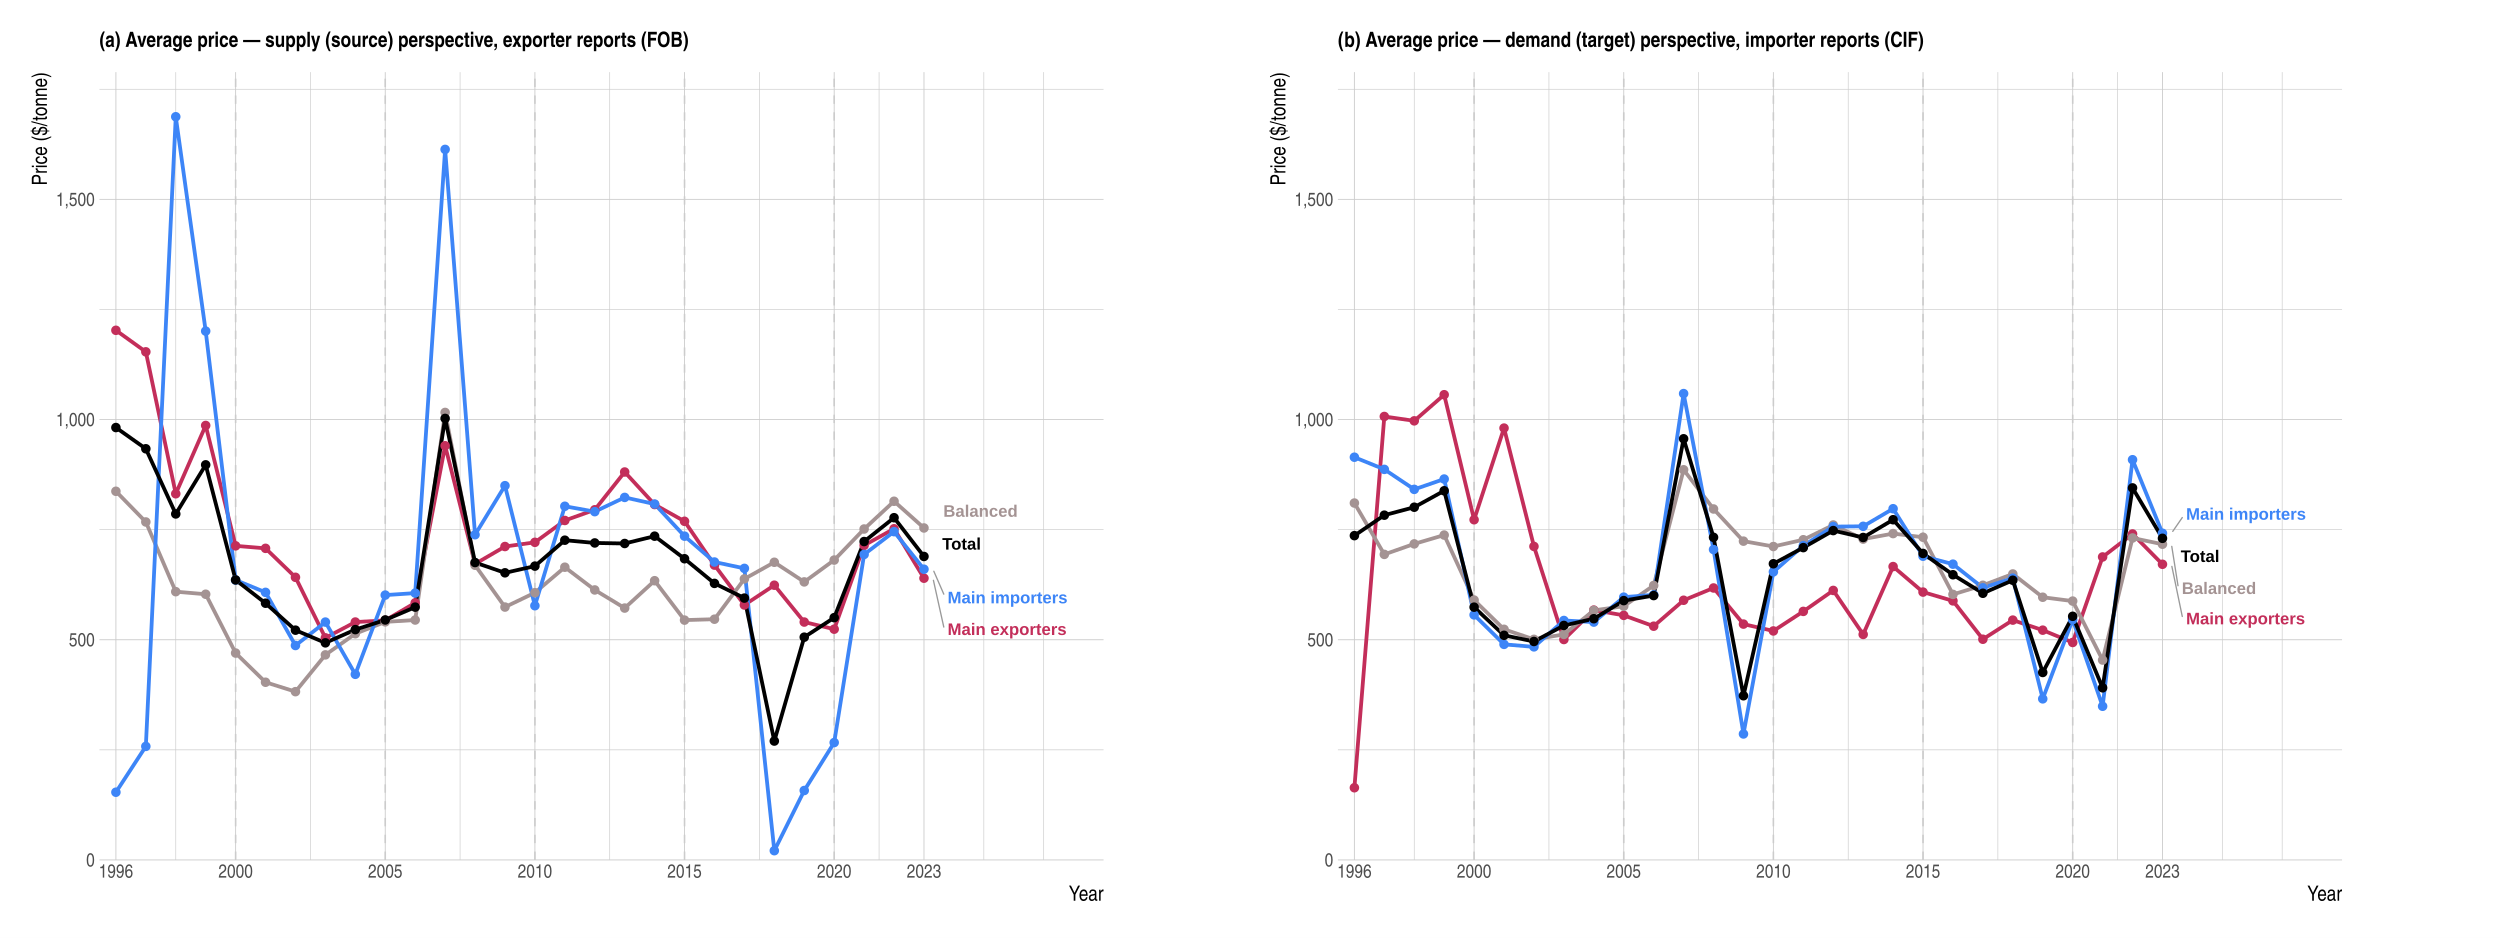
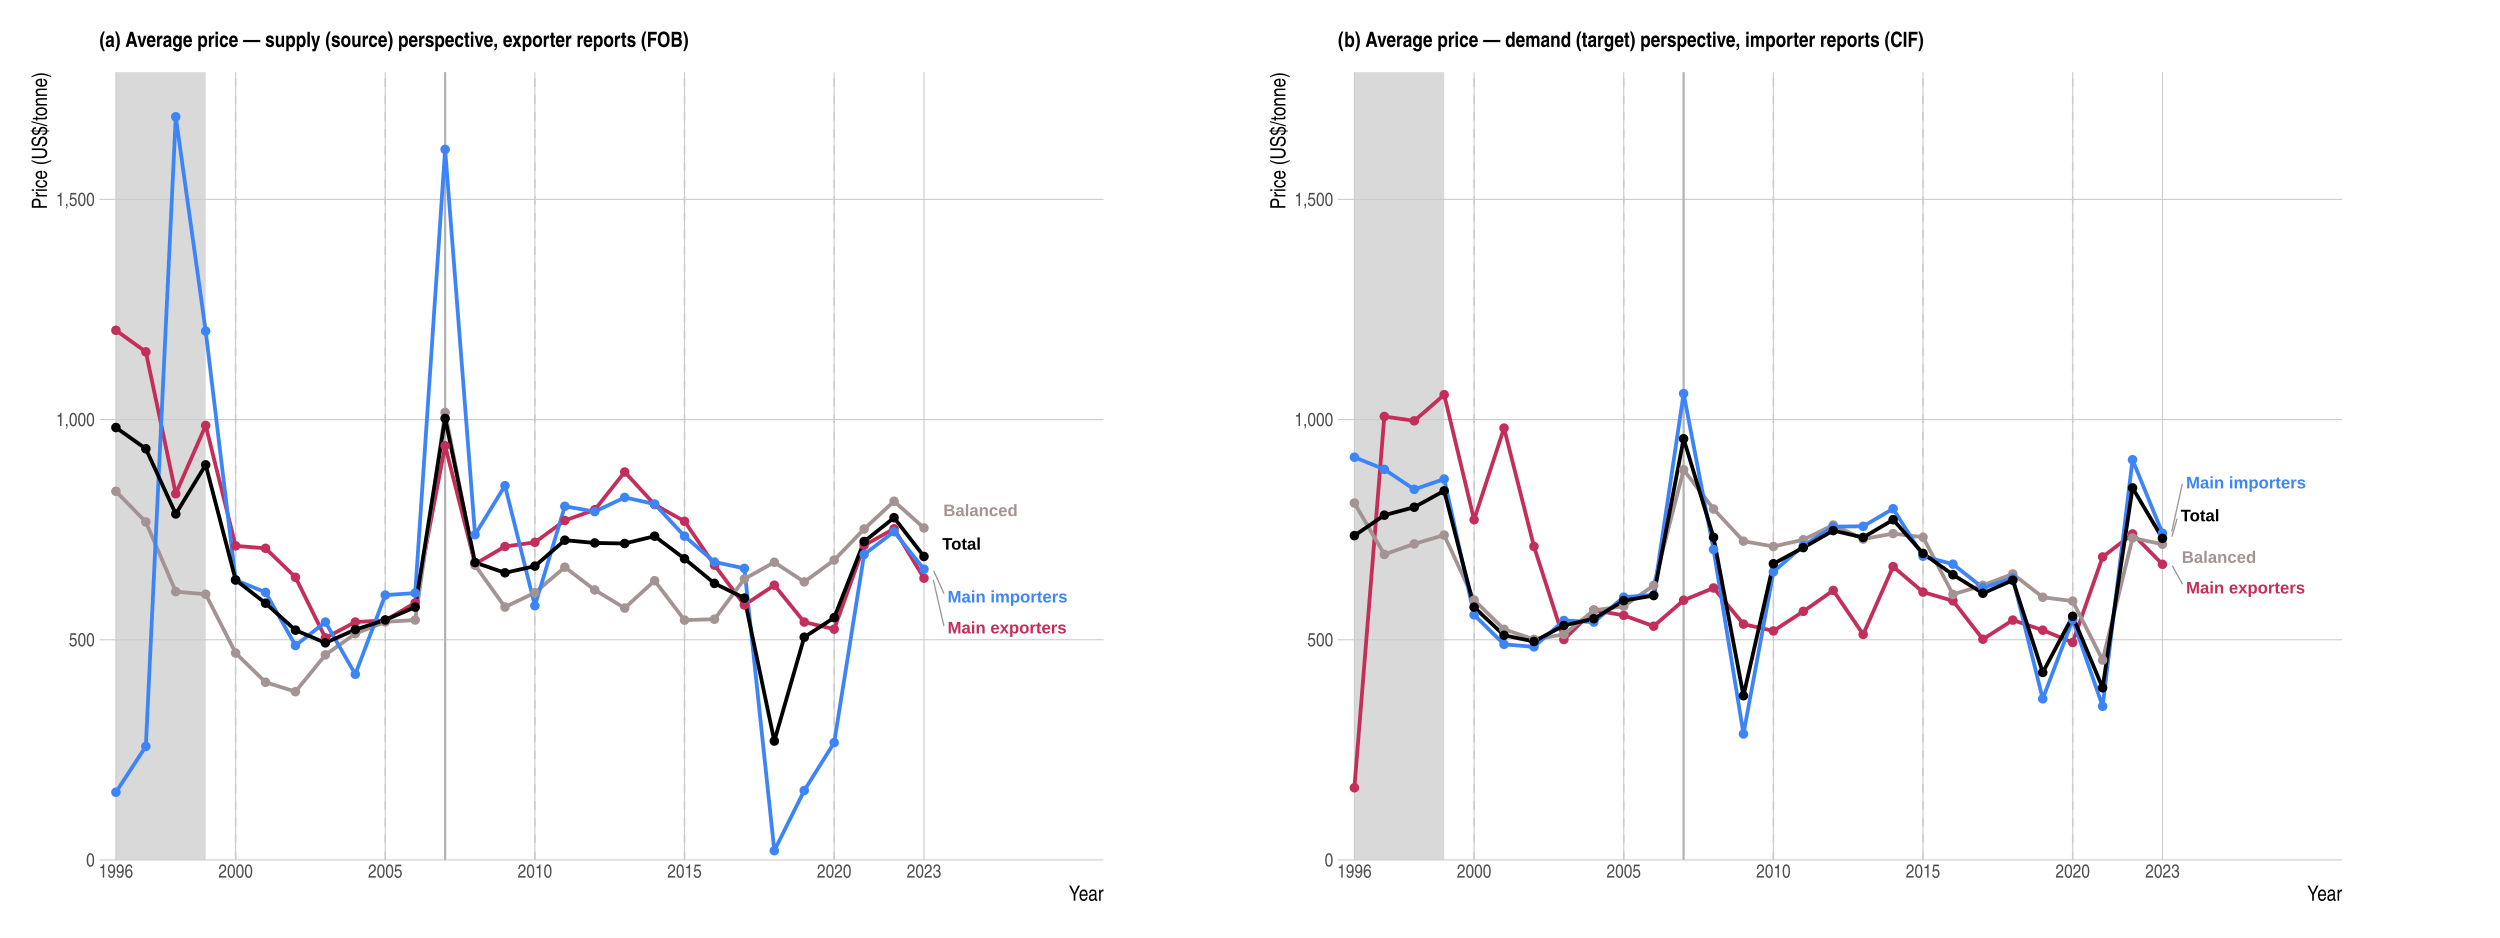
<svg xmlns="http://www.w3.org/2000/svg" class="svglite" width="1190.40pt" height="446.40pt" viewBox="0 0 1190.40 446.40">
  <defs>
    <style type="text/css">
    .svglite line, .svglite polyline, .svglite polygon, .svglite path, .svglite rect, .svglite circle {
      fill: none;
      stroke: #000000;
      stroke-linecap: round;
      stroke-linejoin: round;
      stroke-miterlimit: 10.00;
    }
    .svglite text {
      white-space: pre;
    }
  </style>
  </defs>
  <rect width="100%" height="100%" style="stroke: none; fill: #FFFFFF;" />
  <defs>
    <clipPath id="cpMC4wMHwxMTkwLjQwfDAuMDB8NDQ2LjQw">
      <rect x="0.00" y="0.00" width="1190.40" height="446.40" />
    </clipPath>
  </defs>
  <g clip-path="url(#cpMC4wMHwxMTkwLjQwfDAuMDB8NDQ2LjQw)">
    <rect x="0.00" y="0.00" width="1190.40" height="446.40" style="stroke-width: 1.07; stroke: #FFFFFF; fill: #FFFFFF;" />
  </g>
  <defs>
    <clipPath id="cpNDcuMzV8MTExNS4xOHwzNC4zNnw0MDkuNDY=">
      <rect x="47.35" y="34.36" width="1067.83" height="375.10" />
    </clipPath>
  </defs>
  <g clip-path="url(#cpNDcuMzV8MTExNS4xOHwzNC4zNnw0MDkuNDY=)">
</g>
  <g clip-path="url(#cpMC4wMHwxMTkwLjQwfDAuMDB8NDQ2LjQw)">
</g>
  <defs>
    <clipPath id="cpNS40OHw1OTUuMjB8NS40OHw0NDAuOTI=">
      <rect x="5.48" y="5.48" width="589.72" height="435.44" />
    </clipPath>
  </defs>
  <g clip-path="url(#cpNS40OHw1OTUuMjB8NS40OHw0NDAuOTI=)">
</g>
  <g clip-path="url(#cpMC4wMHwxMTkwLjQwfDAuMDB8NDQ2LjQw)">
</g>
  <defs>
    <clipPath id="cpNTk1LjIwfDExODQuOTJ8NS40OHw0NDAuOTI=">
      <rect x="595.20" y="5.48" width="589.72" height="435.44" />
    </clipPath>
  </defs>
  <g clip-path="url(#cpNTk1LjIwfDExODQuOTJ8NS40OHw0NDAuOTI=)">
</g>
  <g clip-path="url(#cpMC4wMHwxMTkwLjQwfDAuMDB8NDQ2LjQw)">
-     <polyline points="47.35,357.04 525.46,357.04 " style="stroke-width: 0.32; stroke: #CCCCCC; stroke-linecap: butt;" />
-     <polyline points="47.35,252.20 525.46,252.20 " style="stroke-width: 0.32; stroke: #CCCCCC; stroke-linecap: butt;" />
-     <polyline points="47.35,147.35 525.46,147.35 " style="stroke-width: 0.32; stroke: #CCCCCC; stroke-linecap: butt;" />
-     <polyline points="47.35,42.51 525.46,42.51 " style="stroke-width: 0.32; stroke: #CCCCCC; stroke-linecap: butt;" />
-     <polyline points="83.69,409.46 83.69,34.36 " style="stroke-width: 0.32; stroke: #CCCCCC; stroke-linecap: butt;" />
-     <polyline points="147.82,409.46 147.82,34.36 " style="stroke-width: 0.32; stroke: #CCCCCC; stroke-linecap: butt;" />
-     <polyline points="219.07,409.46 219.07,34.36 " style="stroke-width: 0.32; stroke: #CCCCCC; stroke-linecap: butt;" />
-     <polyline points="290.32,409.46 290.32,34.36 " style="stroke-width: 0.32; stroke: #CCCCCC; stroke-linecap: butt;" />
-     <polyline points="361.58,409.46 361.58,34.36 " style="stroke-width: 0.32; stroke: #CCCCCC; stroke-linecap: butt;" />
-     <polyline points="418.58,409.46 418.58,34.36 " style="stroke-width: 0.32; stroke: #CCCCCC; stroke-linecap: butt;" />
-     <polyline points="468.46,409.46 468.46,34.36 " style="stroke-width: 0.32; stroke: #CCCCCC; stroke-linecap: butt;" />
-     <polyline points="496.96,409.46 496.96,34.36 " style="stroke-width: 0.32; stroke: #CCCCCC; stroke-linecap: butt;" />
-     <polyline points="47.35,409.46 525.46,409.46 " style="stroke-width: 0.43; stroke: #CCCCCC; stroke-linecap: butt;" />
-     <polyline points="47.35,304.62 525.46,304.62 " style="stroke-width: 0.43; stroke: #CCCCCC; stroke-linecap: butt;" />
-     <polyline points="47.35,199.78 525.46,199.78 " style="stroke-width: 0.43; stroke: #CCCCCC; stroke-linecap: butt;" />
-     <polyline points="47.35,94.93 525.46,94.93 " style="stroke-width: 0.43; stroke: #CCCCCC; stroke-linecap: butt;" />
-     <polyline points="55.19,409.46 55.19,34.36 " style="stroke-width: 0.43; stroke: #CCCCCC; stroke-linecap: butt;" />
-     <polyline points="112.19,409.46 112.19,34.36 " style="stroke-width: 0.43; stroke: #CCCCCC; stroke-linecap: butt;" />
-     <polyline points="183.44,409.46 183.44,34.36 " style="stroke-width: 0.43; stroke: #CCCCCC; stroke-linecap: butt;" />
-     <polyline points="254.70,409.46 254.70,34.36 " style="stroke-width: 0.43; stroke: #CCCCCC; stroke-linecap: butt;" />
-     <polyline points="325.95,409.46 325.95,34.36 " style="stroke-width: 0.43; stroke: #CCCCCC; stroke-linecap: butt;" />
-     <polyline points="397.21,409.46 397.21,34.36 " style="stroke-width: 0.43; stroke: #CCCCCC; stroke-linecap: butt;" />
-     <polyline points="439.96,409.46 439.96,34.36 " style="stroke-width: 0.43; stroke: #CCCCCC; stroke-linecap: butt;" />
+     <rect x="55.19" y="34.36" width="42.75" height="375.10" style="stroke-width: 1.07; stroke: none; stroke-linecap: butt; stroke-linejoin: miter; fill: #D9D9D9;" />
+     <line x1="47.35" y1="409.46" x2="525.46" y2="409.46" style="stroke-width: 0.53; stroke: #CCCCCC; stroke-linecap: butt;" />
+     <line x1="47.35" y1="304.62" x2="525.46" y2="304.62" style="stroke-width: 0.53; stroke: #CCCCCC; stroke-linecap: butt;" />
+     <line x1="47.35" y1="199.78" x2="525.46" y2="199.78" style="stroke-width: 0.53; stroke: #CCCCCC; stroke-linecap: butt;" />
+     <line x1="47.35" y1="94.93" x2="525.46" y2="94.93" style="stroke-width: 0.53; stroke: #CCCCCC; stroke-linecap: butt;" />
+     <line x1="55.19" y1="409.46" x2="55.19" y2="34.36" style="stroke-width: 0.53; stroke: #CCCCCC; stroke-linecap: butt;" />
+     <line x1="112.19" y1="409.46" x2="112.19" y2="34.36" style="stroke-width: 0.53; stroke: #CCCCCC; stroke-linecap: butt;" />
+     <line x1="183.44" y1="409.46" x2="183.44" y2="34.36" style="stroke-width: 0.53; stroke: #CCCCCC; stroke-linecap: butt;" />
+     <line x1="254.70" y1="409.46" x2="254.70" y2="34.36" style="stroke-width: 0.53; stroke: #CCCCCC; stroke-linecap: butt;" />
+     <line x1="325.95" y1="409.46" x2="325.95" y2="34.36" style="stroke-width: 0.53; stroke: #CCCCCC; stroke-linecap: butt;" />
+     <line x1="397.21" y1="409.46" x2="397.21" y2="34.36" style="stroke-width: 0.53; stroke: #CCCCCC; stroke-linecap: butt;" />
+     <line x1="439.96" y1="409.46" x2="439.96" y2="34.36" style="stroke-width: 0.53; stroke: #CCCCCC; stroke-linecap: butt;" />
+     <line x1="211.95" y1="409.46" x2="211.95" y2="34.36" style="stroke-width: 1.07; stroke: #B3B3B3; stroke-linecap: butt;" />
    <line x1="112.19" y1="409.46" x2="112.19" y2="34.36" style="stroke-width: 0.75; stroke: #CCCCCC; stroke-dasharray: 4.00,4.00; stroke-linecap: butt;" />
    <line x1="183.44" y1="409.46" x2="183.44" y2="34.36" style="stroke-width: 0.75; stroke: #CCCCCC; stroke-dasharray: 4.00,4.00; stroke-linecap: butt;" />
    <line x1="254.70" y1="409.46" x2="254.70" y2="34.36" style="stroke-width: 0.75; stroke: #CCCCCC; stroke-dasharray: 4.00,4.00; stroke-linecap: butt;" />
    <line x1="325.95" y1="409.46" x2="325.95" y2="34.36" style="stroke-width: 0.75; stroke: #CCCCCC; stroke-dasharray: 4.00,4.00; stroke-linecap: butt;" />
    <line x1="397.21" y1="409.46" x2="397.21" y2="34.36" style="stroke-width: 0.75; stroke: #CCCCCC; stroke-dasharray: 4.00,4.00; stroke-linecap: butt;" />
    <polyline points="55.19,157.28 69.44,167.53 83.69,235.11 97.94,202.59 112.19,259.91 126.44,261.10 140.69,274.89 154.94,303.72 169.19,296.19 183.44,295.40 197.70,287.04 211.95,212.25 226.20,268.51 240.45,260.23 254.70,258.24 268.95,247.83 283.20,242.74 297.45,224.75 311.70,240.24 325.95,248.23 340.20,269.08 354.45,288.07 368.70,278.65 382.95,296.20 397.21,299.59 411.46,259.68 425.71,251.77 439.96,275.32 " style="stroke-width: 1.81; stroke: #C32E5A; stroke-linecap: butt;" />
    <polyline points="55.19,233.93 69.44,248.54 83.69,281.73 97.94,282.95 112.19,310.95 126.44,324.86 140.69,329.34 154.94,311.82 169.19,301.75 183.44,296.11 197.70,295.23 211.95,196.39 226.20,269.14 240.45,289.06 254.70,282.22 268.95,270.08 283.20,280.91 297.45,289.54 311.70,276.51 325.95,295.27 340.20,294.84 354.45,275.65 368.70,267.73 382.95,277.08 397.21,266.68 411.46,251.89 425.71,238.68 439.96,251.40 " style="stroke-width: 1.81; stroke: #A49393; stroke-linecap: butt;" />
    <polyline points="55.19,377.23 69.44,355.40 83.69,55.59 97.94,157.65 112.19,276.19 126.44,282.06 140.69,307.36 154.94,296.21 169.19,321.08 183.44,283.36 197.70,282.41 211.95,71.14 226.20,254.61 240.45,231.26 254.70,288.42 268.95,241.06 283.20,243.63 297.45,236.85 311.70,240.01 325.95,255.29 340.20,267.61 354.45,270.64 368.70,405.06 382.95,376.41 397.21,353.58 411.46,264.00 425.71,253.15 439.96,271.04 " style="stroke-width: 1.81; stroke: #3D85F7; stroke-linecap: butt;" />
    <polyline points="55.19,203.58 69.44,213.69 83.69,244.72 97.94,221.34 112.19,276.14 126.44,287.23 140.69,300.06 154.94,306.10 169.19,299.80 183.44,295.20 197.70,289.09 211.95,199.24 226.20,267.85 240.45,272.75 254.70,269.56 268.95,257.22 283.20,258.53 297.45,258.79 311.70,255.30 325.95,266.05 340.20,277.79 354.45,284.79 368.70,352.86 382.95,303.40 397.21,294.10 411.46,257.86 425.71,246.51 439.96,264.97 " style="stroke-width: 1.81; stroke-linecap: butt;" />
    <circle cx="55.19" cy="157.28" r="2.27" style="stroke-width: 0.71; stroke: none; fill: #C32E5A;" />
    <circle cx="69.44" cy="167.53" r="2.27" style="stroke-width: 0.71; stroke: none; fill: #C32E5A;" />
    <circle cx="83.69" cy="235.11" r="2.27" style="stroke-width: 0.71; stroke: none; fill: #C32E5A;" />
    <circle cx="97.94" cy="202.59" r="2.27" style="stroke-width: 0.71; stroke: none; fill: #C32E5A;" />
    <circle cx="112.19" cy="259.91" r="2.27" style="stroke-width: 0.71; stroke: none; fill: #C32E5A;" />
    <circle cx="126.44" cy="261.10" r="2.27" style="stroke-width: 0.71; stroke: none; fill: #C32E5A;" />
    <circle cx="140.69" cy="274.89" r="2.27" style="stroke-width: 0.71; stroke: none; fill: #C32E5A;" />
    <circle cx="154.94" cy="303.72" r="2.27" style="stroke-width: 0.71; stroke: none; fill: #C32E5A;" />
    <circle cx="169.19" cy="296.19" r="2.27" style="stroke-width: 0.71; stroke: none; fill: #C32E5A;" />
    <circle cx="183.44" cy="295.40" r="2.27" style="stroke-width: 0.71; stroke: none; fill: #C32E5A;" />
    <circle cx="197.70" cy="287.04" r="2.27" style="stroke-width: 0.71; stroke: none; fill: #C32E5A;" />
    <circle cx="211.95" cy="212.25" r="2.27" style="stroke-width: 0.71; stroke: none; fill: #C32E5A;" />
    <circle cx="226.20" cy="268.51" r="2.27" style="stroke-width: 0.71; stroke: none; fill: #C32E5A;" />
    <circle cx="240.45" cy="260.23" r="2.27" style="stroke-width: 0.71; stroke: none; fill: #C32E5A;" />
    <circle cx="254.70" cy="258.24" r="2.27" style="stroke-width: 0.71; stroke: none; fill: #C32E5A;" />
    <circle cx="268.95" cy="247.83" r="2.27" style="stroke-width: 0.71; stroke: none; fill: #C32E5A;" />
    <circle cx="283.20" cy="242.74" r="2.27" style="stroke-width: 0.71; stroke: none; fill: #C32E5A;" />
    <circle cx="297.45" cy="224.75" r="2.27" style="stroke-width: 0.71; stroke: none; fill: #C32E5A;" />
    <circle cx="311.70" cy="240.24" r="2.27" style="stroke-width: 0.71; stroke: none; fill: #C32E5A;" />
    <circle cx="325.95" cy="248.23" r="2.27" style="stroke-width: 0.71; stroke: none; fill: #C32E5A;" />
    <circle cx="340.20" cy="269.08" r="2.27" style="stroke-width: 0.71; stroke: none; fill: #C32E5A;" />
    <circle cx="354.45" cy="288.07" r="2.27" style="stroke-width: 0.71; stroke: none; fill: #C32E5A;" />
    <circle cx="368.70" cy="278.65" r="2.27" style="stroke-width: 0.71; stroke: none; fill: #C32E5A;" />
    <circle cx="382.95" cy="296.20" r="2.27" style="stroke-width: 0.71; stroke: none; fill: #C32E5A;" />
    <circle cx="397.21" cy="299.59" r="2.27" style="stroke-width: 0.71; stroke: none; fill: #C32E5A;" />
    <circle cx="411.46" cy="259.68" r="2.27" style="stroke-width: 0.71; stroke: none; fill: #C32E5A;" />
    <circle cx="425.71" cy="251.77" r="2.27" style="stroke-width: 0.71; stroke: none; fill: #C32E5A;" />
    <circle cx="439.96" cy="275.32" r="2.27" style="stroke-width: 0.71; stroke: none; fill: #C32E5A;" />
    <circle cx="55.19" cy="233.93" r="2.27" style="stroke-width: 0.71; stroke: none; fill: #A49393;" />
    <circle cx="69.44" cy="248.54" r="2.27" style="stroke-width: 0.71; stroke: none; fill: #A49393;" />
    <circle cx="83.69" cy="281.73" r="2.27" style="stroke-width: 0.71; stroke: none; fill: #A49393;" />
    <circle cx="97.94" cy="282.95" r="2.27" style="stroke-width: 0.71; stroke: none; fill: #A49393;" />
    <circle cx="112.19" cy="310.95" r="2.27" style="stroke-width: 0.71; stroke: none; fill: #A49393;" />
    <circle cx="126.44" cy="324.86" r="2.27" style="stroke-width: 0.71; stroke: none; fill: #A49393;" />
    <circle cx="140.69" cy="329.34" r="2.27" style="stroke-width: 0.71; stroke: none; fill: #A49393;" />
    <circle cx="154.94" cy="311.82" r="2.27" style="stroke-width: 0.71; stroke: none; fill: #A49393;" />
    <circle cx="169.19" cy="301.75" r="2.27" style="stroke-width: 0.71; stroke: none; fill: #A49393;" />
    <circle cx="183.44" cy="296.11" r="2.27" style="stroke-width: 0.71; stroke: none; fill: #A49393;" />
    <circle cx="197.70" cy="295.23" r="2.27" style="stroke-width: 0.71; stroke: none; fill: #A49393;" />
    <circle cx="211.95" cy="196.39" r="2.27" style="stroke-width: 0.71; stroke: none; fill: #A49393;" />
    <circle cx="226.20" cy="269.14" r="2.27" style="stroke-width: 0.71; stroke: none; fill: #A49393;" />
    <circle cx="240.45" cy="289.06" r="2.27" style="stroke-width: 0.71; stroke: none; fill: #A49393;" />
    <circle cx="254.70" cy="282.22" r="2.27" style="stroke-width: 0.71; stroke: none; fill: #A49393;" />
    <circle cx="268.95" cy="270.08" r="2.27" style="stroke-width: 0.71; stroke: none; fill: #A49393;" />
    <circle cx="283.20" cy="280.91" r="2.27" style="stroke-width: 0.71; stroke: none; fill: #A49393;" />
    <circle cx="297.45" cy="289.54" r="2.27" style="stroke-width: 0.71; stroke: none; fill: #A49393;" />
    <circle cx="311.70" cy="276.51" r="2.27" style="stroke-width: 0.71; stroke: none; fill: #A49393;" />
    <circle cx="325.95" cy="295.27" r="2.27" style="stroke-width: 0.71; stroke: none; fill: #A49393;" />
    <circle cx="340.20" cy="294.84" r="2.27" style="stroke-width: 0.71; stroke: none; fill: #A49393;" />
    <circle cx="354.45" cy="275.65" r="2.27" style="stroke-width: 0.71; stroke: none; fill: #A49393;" />
    <circle cx="368.70" cy="267.73" r="2.27" style="stroke-width: 0.71; stroke: none; fill: #A49393;" />
    <circle cx="382.95" cy="277.08" r="2.27" style="stroke-width: 0.71; stroke: none; fill: #A49393;" />
    <circle cx="397.21" cy="266.68" r="2.27" style="stroke-width: 0.71; stroke: none; fill: #A49393;" />
    <circle cx="411.46" cy="251.89" r="2.27" style="stroke-width: 0.71; stroke: none; fill: #A49393;" />
    <circle cx="425.71" cy="238.68" r="2.27" style="stroke-width: 0.71; stroke: none; fill: #A49393;" />
    <circle cx="439.96" cy="251.40" r="2.27" style="stroke-width: 0.71; stroke: none; fill: #A49393;" />
    <circle cx="55.19" cy="377.23" r="2.27" style="stroke-width: 0.71; stroke: none; fill: #3D85F7;" />
    <circle cx="69.44" cy="355.40" r="2.27" style="stroke-width: 0.71; stroke: none; fill: #3D85F7;" />
    <circle cx="83.69" cy="55.59" r="2.27" style="stroke-width: 0.71; stroke: none; fill: #3D85F7;" />
    <circle cx="97.94" cy="157.65" r="2.27" style="stroke-width: 0.71; stroke: none; fill: #3D85F7;" />
    <circle cx="112.19" cy="276.19" r="2.27" style="stroke-width: 0.71; stroke: none; fill: #3D85F7;" />
    <circle cx="126.44" cy="282.06" r="2.27" style="stroke-width: 0.71; stroke: none; fill: #3D85F7;" />
    <circle cx="140.69" cy="307.36" r="2.27" style="stroke-width: 0.71; stroke: none; fill: #3D85F7;" />
    <circle cx="154.94" cy="296.21" r="2.27" style="stroke-width: 0.71; stroke: none; fill: #3D85F7;" />
    <circle cx="169.19" cy="321.08" r="2.27" style="stroke-width: 0.71; stroke: none; fill: #3D85F7;" />
    <circle cx="183.44" cy="283.36" r="2.27" style="stroke-width: 0.71; stroke: none; fill: #3D85F7;" />
    <circle cx="197.70" cy="282.41" r="2.27" style="stroke-width: 0.71; stroke: none; fill: #3D85F7;" />
    <circle cx="211.95" cy="71.14" r="2.27" style="stroke-width: 0.71; stroke: none; fill: #3D85F7;" />
    <circle cx="226.20" cy="254.61" r="2.27" style="stroke-width: 0.71; stroke: none; fill: #3D85F7;" />
    <circle cx="240.45" cy="231.26" r="2.27" style="stroke-width: 0.71; stroke: none; fill: #3D85F7;" />
    <circle cx="254.70" cy="288.42" r="2.27" style="stroke-width: 0.71; stroke: none; fill: #3D85F7;" />
    <circle cx="268.95" cy="241.06" r="2.27" style="stroke-width: 0.71; stroke: none; fill: #3D85F7;" />
    <circle cx="283.20" cy="243.63" r="2.27" style="stroke-width: 0.71; stroke: none; fill: #3D85F7;" />
    <circle cx="297.45" cy="236.85" r="2.27" style="stroke-width: 0.71; stroke: none; fill: #3D85F7;" />
    <circle cx="311.70" cy="240.01" r="2.27" style="stroke-width: 0.71; stroke: none; fill: #3D85F7;" />
    <circle cx="325.95" cy="255.29" r="2.27" style="stroke-width: 0.71; stroke: none; fill: #3D85F7;" />
    <circle cx="340.20" cy="267.61" r="2.27" style="stroke-width: 0.71; stroke: none; fill: #3D85F7;" />
    <circle cx="354.45" cy="270.64" r="2.27" style="stroke-width: 0.71; stroke: none; fill: #3D85F7;" />
    <circle cx="368.70" cy="405.06" r="2.27" style="stroke-width: 0.71; stroke: none; fill: #3D85F7;" />
    <circle cx="382.95" cy="376.41" r="2.27" style="stroke-width: 0.71; stroke: none; fill: #3D85F7;" />
    <circle cx="397.21" cy="353.58" r="2.27" style="stroke-width: 0.71; stroke: none; fill: #3D85F7;" />
    <circle cx="411.46" cy="264.00" r="2.27" style="stroke-width: 0.71; stroke: none; fill: #3D85F7;" />
    <circle cx="425.71" cy="253.15" r="2.27" style="stroke-width: 0.71; stroke: none; fill: #3D85F7;" />
    <circle cx="439.96" cy="271.04" r="2.27" style="stroke-width: 0.71; stroke: none; fill: #3D85F7;" />
    <circle cx="55.19" cy="203.58" r="2.27" style="stroke-width: 0.71; stroke: none; fill: #000000;" />
    <circle cx="69.44" cy="213.69" r="2.27" style="stroke-width: 0.71; stroke: none; fill: #000000;" />
    <circle cx="83.69" cy="244.72" r="2.27" style="stroke-width: 0.71; stroke: none; fill: #000000;" />
    <circle cx="97.94" cy="221.34" r="2.27" style="stroke-width: 0.71; stroke: none; fill: #000000;" />
    <circle cx="112.19" cy="276.14" r="2.27" style="stroke-width: 0.71; stroke: none; fill: #000000;" />
    <circle cx="126.44" cy="287.23" r="2.27" style="stroke-width: 0.71; stroke: none; fill: #000000;" />
    <circle cx="140.69" cy="300.06" r="2.27" style="stroke-width: 0.71; stroke: none; fill: #000000;" />
    <circle cx="154.94" cy="306.10" r="2.27" style="stroke-width: 0.71; stroke: none; fill: #000000;" />
    <circle cx="169.19" cy="299.80" r="2.27" style="stroke-width: 0.71; stroke: none; fill: #000000;" />
    <circle cx="183.44" cy="295.20" r="2.27" style="stroke-width: 0.71; stroke: none; fill: #000000;" />
    <circle cx="197.70" cy="289.09" r="2.27" style="stroke-width: 0.71; stroke: none; fill: #000000;" />
    <circle cx="211.95" cy="199.24" r="2.27" style="stroke-width: 0.71; stroke: none; fill: #000000;" />
    <circle cx="226.20" cy="267.85" r="2.27" style="stroke-width: 0.71; stroke: none; fill: #000000;" />
    <circle cx="240.45" cy="272.75" r="2.27" style="stroke-width: 0.71; stroke: none; fill: #000000;" />
    <circle cx="254.70" cy="269.56" r="2.27" style="stroke-width: 0.71; stroke: none; fill: #000000;" />
    <circle cx="268.95" cy="257.22" r="2.27" style="stroke-width: 0.71; stroke: none; fill: #000000;" />
    <circle cx="283.20" cy="258.53" r="2.27" style="stroke-width: 0.71; stroke: none; fill: #000000;" />
    <circle cx="297.45" cy="258.79" r="2.27" style="stroke-width: 0.71; stroke: none; fill: #000000;" />
    <circle cx="311.70" cy="255.30" r="2.27" style="stroke-width: 0.71; stroke: none; fill: #000000;" />
    <circle cx="325.95" cy="266.05" r="2.27" style="stroke-width: 0.71; stroke: none; fill: #000000;" />
    <circle cx="340.20" cy="277.79" r="2.27" style="stroke-width: 0.71; stroke: none; fill: #000000;" />
    <circle cx="354.45" cy="284.79" r="2.27" style="stroke-width: 0.71; stroke: none; fill: #000000;" />
    <circle cx="368.70" cy="352.86" r="2.27" style="stroke-width: 0.71; stroke: none; fill: #000000;" />
    <circle cx="382.95" cy="303.40" r="2.27" style="stroke-width: 0.71; stroke: none; fill: #000000;" />
    <circle cx="397.21" cy="294.10" r="2.27" style="stroke-width: 0.71; stroke: none; fill: #000000;" />
    <circle cx="411.46" cy="257.86" r="2.27" style="stroke-width: 0.71; stroke: none; fill: #000000;" />
    <circle cx="425.71" cy="246.51" r="2.27" style="stroke-width: 0.71; stroke: none; fill: #000000;" />
    <circle cx="439.96" cy="264.97" r="2.27" style="stroke-width: 0.71; stroke: none; fill: #000000;" />
-     <line x1="449.39" y1="298.57" x2="444.46" y2="276.33" style="stroke-width: 0.64; stroke: #999999;" />
-     <line x1="449.39" y1="282.90" x2="444.65" y2="272.01" style="stroke-width: 0.64; stroke: #999999;" />
-     <text x="451.19" y="302.36" style="font-size: 7.97px; font-weight: bold;fill: #C32E5A; font-family: &quot;Liberation Sans&quot;;" textLength="67.92px" lengthAdjust="spacingAndGlyphs">Main exporters</text>
-     <text x="449.16" y="246.08" style="font-size: 7.97px; font-weight: bold;fill: #A49393; font-family: &quot;Liberation Sans&quot;;" textLength="41.00px" lengthAdjust="spacingAndGlyphs">Balanced</text>
-     <text x="451.19" y="287.28" style="font-size: 7.97px; font-weight: bold;fill: #3D85F7; font-family: &quot;Liberation Sans&quot;;" textLength="68.41px" lengthAdjust="spacingAndGlyphs">Main importers</text>
+     <line x1="449.39" y1="297.80" x2="444.46" y2="276.33" style="stroke-width: 0.64; stroke: #999999;" />
+     <line x1="449.39" y1="282.45" x2="444.67" y2="272.00" style="stroke-width: 0.64; stroke: #999999;" />
+     <text x="451.19" y="301.62" style="font-size: 7.97px; font-weight: bold;fill: #C32E5A; font-family: &quot;Liberation Sans&quot;;" textLength="67.92px" lengthAdjust="spacingAndGlyphs">Main exporters</text>
+     <text x="449.16" y="245.77" style="font-size: 7.97px; font-weight: bold;fill: #A49393; font-family: &quot;Liberation Sans&quot;;" textLength="41.00px" lengthAdjust="spacingAndGlyphs">Balanced</text>
+     <text x="451.19" y="286.87" style="font-size: 7.97px; font-weight: bold;fill: #3D85F7; font-family: &quot;Liberation Sans&quot;;" textLength="68.41px" lengthAdjust="spacingAndGlyphs">Main importers</text>
    <text x="448.64" y="261.71" style="font-size: 7.97px; font-weight: bold; font-family: &quot;Liberation Sans&quot;;" textLength="21.74px" lengthAdjust="spacingAndGlyphs">Total</text>
    <text x="45.11" y="412.56" text-anchor="end" style="font-size: 9.00px;fill: #4D4D4D; font-family: &quot;Liberation Sans Narrow&quot;;" textLength="4.10px" lengthAdjust="spacingAndGlyphs">0</text>
    <text x="45.11" y="307.71" text-anchor="end" style="font-size: 9.00px;fill: #4D4D4D; font-family: &quot;Liberation Sans Narrow&quot;;" textLength="12.31px" lengthAdjust="spacingAndGlyphs">500</text>
    <text x="45.11" y="202.87" text-anchor="end" style="font-size: 9.00px;fill: #4D4D4D; font-family: &quot;Liberation Sans Narrow&quot;;" textLength="18.47px" lengthAdjust="spacingAndGlyphs">1,000</text>
    <text x="45.11" y="98.03" text-anchor="end" style="font-size: 9.00px;fill: #4D4D4D; font-family: &quot;Liberation Sans Narrow&quot;;" textLength="18.47px" lengthAdjust="spacingAndGlyphs">1,500</text>
    <text x="55.19" y="417.89" text-anchor="middle" style="font-size: 9.00px;fill: #4D4D4D; font-family: &quot;Liberation Sans Narrow&quot;;" textLength="16.42px" lengthAdjust="spacingAndGlyphs">1996</text>
    <text x="112.19" y="417.89" text-anchor="middle" style="font-size: 9.00px;fill: #4D4D4D; font-family: &quot;Liberation Sans Narrow&quot;;" textLength="16.42px" lengthAdjust="spacingAndGlyphs">2000</text>
    <text x="183.44" y="417.89" text-anchor="middle" style="font-size: 9.00px;fill: #4D4D4D; font-family: &quot;Liberation Sans Narrow&quot;;" textLength="16.42px" lengthAdjust="spacingAndGlyphs">2005</text>
    <text x="254.70" y="417.89" text-anchor="middle" style="font-size: 9.00px;fill: #4D4D4D; font-family: &quot;Liberation Sans Narrow&quot;;" textLength="16.42px" lengthAdjust="spacingAndGlyphs">2010</text>
    <text x="325.95" y="417.89" text-anchor="middle" style="font-size: 9.00px;fill: #4D4D4D; font-family: &quot;Liberation Sans Narrow&quot;;" textLength="16.42px" lengthAdjust="spacingAndGlyphs">2015</text>
    <text x="397.21" y="417.89" text-anchor="middle" style="font-size: 9.00px;fill: #4D4D4D; font-family: &quot;Liberation Sans Narrow&quot;;" textLength="16.42px" lengthAdjust="spacingAndGlyphs">2020</text>
    <text x="439.96" y="417.89" text-anchor="middle" style="font-size: 9.00px;fill: #4D4D4D; font-family: &quot;Liberation Sans Narrow&quot;;" textLength="16.42px" lengthAdjust="spacingAndGlyphs">2023</text>
    <text x="525.46" y="428.88" text-anchor="end" style="font-size: 10.00px; font-family: &quot;Liberation Sans Narrow&quot;;" textLength="16.57px" lengthAdjust="spacingAndGlyphs">Year</text>
-     <text transform="translate(22.33,34.36) rotate(-90)" text-anchor="end" style="font-size: 10.00px; font-family: &quot;Liberation Sans Narrow&quot;;" textLength="53.78px" lengthAdjust="spacingAndGlyphs">Price ($/tonne)</text>
+     <text transform="translate(22.33,34.36) rotate(-90)" text-anchor="end" style="font-size: 10.00px; font-family: &quot;Liberation Sans Narrow&quot;;" textLength="65.17px" lengthAdjust="spacingAndGlyphs">Price (US$/tonne)</text>
    <text x="47.35" y="22.33" style="font-size: 10.00px; font-weight: bold; font-family: &quot;Liberation Sans Narrow&quot;;" textLength="280.56px" lengthAdjust="spacingAndGlyphs">(a) Average price — supply (source) perspective, exporter reports (FOB)</text>
-     <polyline points="637.07,357.04 1115.18,357.04 " style="stroke-width: 0.32; stroke: #CCCCCC; stroke-linecap: butt;" />
-     <polyline points="637.07,252.20 1115.18,252.20 " style="stroke-width: 0.32; stroke: #CCCCCC; stroke-linecap: butt;" />
-     <polyline points="637.07,147.35 1115.18,147.35 " style="stroke-width: 0.32; stroke: #CCCCCC; stroke-linecap: butt;" />
-     <polyline points="637.07,42.51 1115.18,42.51 " style="stroke-width: 0.32; stroke: #CCCCCC; stroke-linecap: butt;" />
-     <polyline points="673.41,409.46 673.41,34.36 " style="stroke-width: 0.32; stroke: #CCCCCC; stroke-linecap: butt;" />
-     <polyline points="737.54,409.46 737.54,34.36 " style="stroke-width: 0.32; stroke: #CCCCCC; stroke-linecap: butt;" />
-     <polyline points="808.79,409.46 808.79,34.36 " style="stroke-width: 0.32; stroke: #CCCCCC; stroke-linecap: butt;" />
-     <polyline points="880.05,409.46 880.05,34.36 " style="stroke-width: 0.32; stroke: #CCCCCC; stroke-linecap: butt;" />
-     <polyline points="951.30,409.46 951.30,34.36 " style="stroke-width: 0.32; stroke: #CCCCCC; stroke-linecap: butt;" />
-     <polyline points="1008.30,409.46 1008.30,34.36 " style="stroke-width: 0.32; stroke: #CCCCCC; stroke-linecap: butt;" />
-     <polyline points="1058.18,409.46 1058.18,34.36 " style="stroke-width: 0.32; stroke: #CCCCCC; stroke-linecap: butt;" />
-     <polyline points="1086.68,409.46 1086.68,34.36 " style="stroke-width: 0.32; stroke: #CCCCCC; stroke-linecap: butt;" />
-     <polyline points="637.07,409.46 1115.18,409.46 " style="stroke-width: 0.43; stroke: #CCCCCC; stroke-linecap: butt;" />
-     <polyline points="637.07,304.62 1115.18,304.62 " style="stroke-width: 0.43; stroke: #CCCCCC; stroke-linecap: butt;" />
-     <polyline points="637.07,199.78 1115.18,199.78 " style="stroke-width: 0.43; stroke: #CCCCCC; stroke-linecap: butt;" />
-     <polyline points="637.07,94.93 1115.18,94.93 " style="stroke-width: 0.43; stroke: #CCCCCC; stroke-linecap: butt;" />
-     <polyline points="644.91,409.46 644.91,34.36 " style="stroke-width: 0.43; stroke: #CCCCCC; stroke-linecap: butt;" />
-     <polyline points="701.91,409.46 701.91,34.36 " style="stroke-width: 0.43; stroke: #CCCCCC; stroke-linecap: butt;" />
-     <polyline points="773.16,409.46 773.16,34.36 " style="stroke-width: 0.43; stroke: #CCCCCC; stroke-linecap: butt;" />
-     <polyline points="844.42,409.46 844.42,34.36 " style="stroke-width: 0.43; stroke: #CCCCCC; stroke-linecap: butt;" />
-     <polyline points="915.67,409.46 915.67,34.36 " style="stroke-width: 0.43; stroke: #CCCCCC; stroke-linecap: butt;" />
-     <polyline points="986.93,409.46 986.93,34.36 " style="stroke-width: 0.43; stroke: #CCCCCC; stroke-linecap: butt;" />
-     <polyline points="1029.68,409.46 1029.68,34.36 " style="stroke-width: 0.43; stroke: #CCCCCC; stroke-linecap: butt;" />
+     <rect x="644.91" y="34.36" width="42.75" height="375.10" style="stroke-width: 1.07; stroke: none; stroke-linecap: butt; stroke-linejoin: miter; fill: #D9D9D9;" />
+     <line x1="637.07" y1="409.46" x2="1115.18" y2="409.46" style="stroke-width: 0.53; stroke: #CCCCCC; stroke-linecap: butt;" />
+     <line x1="637.07" y1="304.62" x2="1115.18" y2="304.62" style="stroke-width: 0.53; stroke: #CCCCCC; stroke-linecap: butt;" />
+     <line x1="637.07" y1="199.78" x2="1115.18" y2="199.78" style="stroke-width: 0.53; stroke: #CCCCCC; stroke-linecap: butt;" />
+     <line x1="637.07" y1="94.93" x2="1115.18" y2="94.93" style="stroke-width: 0.53; stroke: #CCCCCC; stroke-linecap: butt;" />
+     <line x1="644.91" y1="409.46" x2="644.91" y2="34.36" style="stroke-width: 0.53; stroke: #CCCCCC; stroke-linecap: butt;" />
+     <line x1="701.91" y1="409.46" x2="701.91" y2="34.36" style="stroke-width: 0.53; stroke: #CCCCCC; stroke-linecap: butt;" />
+     <line x1="773.16" y1="409.46" x2="773.16" y2="34.36" style="stroke-width: 0.53; stroke: #CCCCCC; stroke-linecap: butt;" />
+     <line x1="844.42" y1="409.46" x2="844.42" y2="34.36" style="stroke-width: 0.53; stroke: #CCCCCC; stroke-linecap: butt;" />
+     <line x1="915.67" y1="409.46" x2="915.67" y2="34.36" style="stroke-width: 0.53; stroke: #CCCCCC; stroke-linecap: butt;" />
+     <line x1="986.93" y1="409.46" x2="986.93" y2="34.36" style="stroke-width: 0.53; stroke: #CCCCCC; stroke-linecap: butt;" />
+     <line x1="1029.68" y1="409.46" x2="1029.68" y2="34.36" style="stroke-width: 0.53; stroke: #CCCCCC; stroke-linecap: butt;" />
+     <line x1="801.67" y1="409.46" x2="801.67" y2="34.36" style="stroke-width: 1.07; stroke: #B3B3B3; stroke-linecap: butt;" />
    <line x1="701.91" y1="409.46" x2="701.91" y2="34.36" style="stroke-width: 0.75; stroke: #CCCCCC; stroke-dasharray: 4.00,4.00; stroke-linecap: butt;" />
    <line x1="773.16" y1="409.46" x2="773.16" y2="34.36" style="stroke-width: 0.75; stroke: #CCCCCC; stroke-dasharray: 4.00,4.00; stroke-linecap: butt;" />
    <line x1="844.42" y1="409.46" x2="844.42" y2="34.36" style="stroke-width: 0.75; stroke: #CCCCCC; stroke-dasharray: 4.00,4.00; stroke-linecap: butt;" />
    <line x1="915.67" y1="409.46" x2="915.67" y2="34.36" style="stroke-width: 0.75; stroke: #CCCCCC; stroke-dasharray: 4.00,4.00; stroke-linecap: butt;" />
    <line x1="986.93" y1="409.46" x2="986.93" y2="34.36" style="stroke-width: 0.75; stroke: #CCCCCC; stroke-dasharray: 4.00,4.00; stroke-linecap: butt;" />
    <polyline points="644.91,375.09 659.16,198.31 673.41,200.39 687.66,187.95 701.91,247.48 716.16,203.84 730.41,260.18 744.66,304.51 758.91,290.51 773.16,293.01 787.42,298.17 801.67,285.82 815.92,279.97 830.17,297.17 844.42,300.43 858.67,291.12 872.92,281.14 887.17,302.09 901.42,269.78 915.67,281.93 929.92,286.11 944.17,304.38 958.42,295.27 972.67,300.06 986.93,305.92 1001.18,265.20 1015.43,254.25 1029.68,268.69 " style="stroke-width: 1.81; stroke: #C32E5A; stroke-linecap: butt;" />
    <polyline points="644.91,239.53 659.16,263.98 673.41,258.98 687.66,254.78 701.91,285.72 716.16,299.65 730.41,304.43 744.66,302.08 758.91,290.63 773.16,288.65 787.42,278.78 801.67,223.69 815.92,242.36 830.17,257.67 844.42,260.22 858.67,257.00 872.92,249.98 887.17,256.70 901.42,254.07 915.67,255.81 929.92,283.03 944.17,278.69 958.42,273.30 972.67,284.38 986.93,286.21 1001.18,314.29 1015.43,256.16 1029.68,259.14 " style="stroke-width: 1.81; stroke: #A49393; stroke-linecap: butt;" />
    <polyline points="644.91,217.71 659.16,223.50 673.41,233.02 687.66,228.10 701.91,292.78 716.16,306.82 730.41,308.01 744.66,295.45 758.91,296.22 773.16,284.34 787.42,283.25 801.67,187.41 815.92,261.66 830.17,349.48 844.42,272.30 858.67,259.81 872.92,250.75 887.17,250.61 901.42,242.23 915.67,264.85 929.92,268.63 944.17,279.89 958.42,275.29 972.67,332.76 986.93,295.06 1001.18,336.30 1015.43,218.90 1029.68,253.91 " style="stroke-width: 1.81; stroke: #3D85F7; stroke-linecap: butt;" />
    <polyline points="644.91,255.05 659.16,245.31 673.41,241.52 687.66,233.69 701.91,289.11 716.16,302.52 730.41,305.45 744.66,297.82 758.91,294.61 773.16,285.99 787.42,283.58 801.67,208.93 815.92,255.86 830.17,331.29 844.42,268.44 858.67,260.75 872.92,252.64 887.17,255.93 901.42,247.47 915.67,263.53 929.92,273.67 944.17,282.49 958.42,276.29 972.67,320.20 986.93,293.46 1001.18,327.50 1015.43,232.32 1029.68,256.33 " style="stroke-width: 1.81; stroke-linecap: butt;" />
    <circle cx="644.91" cy="375.09" r="2.27" style="stroke-width: 0.71; stroke: none; fill: #C32E5A;" />
    <circle cx="659.16" cy="198.31" r="2.27" style="stroke-width: 0.71; stroke: none; fill: #C32E5A;" />
    <circle cx="673.41" cy="200.39" r="2.27" style="stroke-width: 0.71; stroke: none; fill: #C32E5A;" />
    <circle cx="687.66" cy="187.95" r="2.27" style="stroke-width: 0.71; stroke: none; fill: #C32E5A;" />
    <circle cx="701.91" cy="247.48" r="2.27" style="stroke-width: 0.71; stroke: none; fill: #C32E5A;" />
    <circle cx="716.16" cy="203.84" r="2.27" style="stroke-width: 0.71; stroke: none; fill: #C32E5A;" />
    <circle cx="730.41" cy="260.18" r="2.27" style="stroke-width: 0.71; stroke: none; fill: #C32E5A;" />
    <circle cx="744.66" cy="304.51" r="2.27" style="stroke-width: 0.71; stroke: none; fill: #C32E5A;" />
    <circle cx="758.91" cy="290.51" r="2.27" style="stroke-width: 0.71; stroke: none; fill: #C32E5A;" />
    <circle cx="773.16" cy="293.01" r="2.27" style="stroke-width: 0.71; stroke: none; fill: #C32E5A;" />
    <circle cx="787.42" cy="298.17" r="2.27" style="stroke-width: 0.71; stroke: none; fill: #C32E5A;" />
    <circle cx="801.67" cy="285.82" r="2.27" style="stroke-width: 0.71; stroke: none; fill: #C32E5A;" />
    <circle cx="815.92" cy="279.97" r="2.27" style="stroke-width: 0.71; stroke: none; fill: #C32E5A;" />
    <circle cx="830.17" cy="297.17" r="2.27" style="stroke-width: 0.71; stroke: none; fill: #C32E5A;" />
    <circle cx="844.42" cy="300.43" r="2.27" style="stroke-width: 0.71; stroke: none; fill: #C32E5A;" />
    <circle cx="858.67" cy="291.12" r="2.27" style="stroke-width: 0.71; stroke: none; fill: #C32E5A;" />
    <circle cx="872.92" cy="281.14" r="2.27" style="stroke-width: 0.71; stroke: none; fill: #C32E5A;" />
    <circle cx="887.17" cy="302.09" r="2.27" style="stroke-width: 0.71; stroke: none; fill: #C32E5A;" />
    <circle cx="901.42" cy="269.78" r="2.27" style="stroke-width: 0.71; stroke: none; fill: #C32E5A;" />
    <circle cx="915.67" cy="281.93" r="2.27" style="stroke-width: 0.71; stroke: none; fill: #C32E5A;" />
    <circle cx="929.92" cy="286.11" r="2.27" style="stroke-width: 0.71; stroke: none; fill: #C32E5A;" />
    <circle cx="944.17" cy="304.38" r="2.27" style="stroke-width: 0.71; stroke: none; fill: #C32E5A;" />
    <circle cx="958.42" cy="295.27" r="2.27" style="stroke-width: 0.71; stroke: none; fill: #C32E5A;" />
    <circle cx="972.67" cy="300.06" r="2.27" style="stroke-width: 0.71; stroke: none; fill: #C32E5A;" />
    <circle cx="986.93" cy="305.92" r="2.27" style="stroke-width: 0.71; stroke: none; fill: #C32E5A;" />
    <circle cx="1001.18" cy="265.20" r="2.27" style="stroke-width: 0.71; stroke: none; fill: #C32E5A;" />
    <circle cx="1015.43" cy="254.25" r="2.27" style="stroke-width: 0.71; stroke: none; fill: #C32E5A;" />
    <circle cx="1029.68" cy="268.69" r="2.27" style="stroke-width: 0.71; stroke: none; fill: #C32E5A;" />
    <circle cx="644.91" cy="239.53" r="2.27" style="stroke-width: 0.71; stroke: none; fill: #A49393;" />
    <circle cx="659.16" cy="263.98" r="2.27" style="stroke-width: 0.71; stroke: none; fill: #A49393;" />
    <circle cx="673.41" cy="258.98" r="2.27" style="stroke-width: 0.71; stroke: none; fill: #A49393;" />
    <circle cx="687.66" cy="254.78" r="2.27" style="stroke-width: 0.71; stroke: none; fill: #A49393;" />
    <circle cx="701.91" cy="285.72" r="2.27" style="stroke-width: 0.71; stroke: none; fill: #A49393;" />
    <circle cx="716.16" cy="299.65" r="2.27" style="stroke-width: 0.71; stroke: none; fill: #A49393;" />
    <circle cx="730.41" cy="304.43" r="2.27" style="stroke-width: 0.71; stroke: none; fill: #A49393;" />
    <circle cx="744.66" cy="302.08" r="2.27" style="stroke-width: 0.71; stroke: none; fill: #A49393;" />
    <circle cx="758.91" cy="290.63" r="2.27" style="stroke-width: 0.71; stroke: none; fill: #A49393;" />
    <circle cx="773.16" cy="288.65" r="2.27" style="stroke-width: 0.71; stroke: none; fill: #A49393;" />
    <circle cx="787.42" cy="278.78" r="2.27" style="stroke-width: 0.71; stroke: none; fill: #A49393;" />
    <circle cx="801.67" cy="223.69" r="2.27" style="stroke-width: 0.71; stroke: none; fill: #A49393;" />
    <circle cx="815.92" cy="242.36" r="2.27" style="stroke-width: 0.71; stroke: none; fill: #A49393;" />
    <circle cx="830.17" cy="257.67" r="2.27" style="stroke-width: 0.71; stroke: none; fill: #A49393;" />
    <circle cx="844.42" cy="260.22" r="2.27" style="stroke-width: 0.71; stroke: none; fill: #A49393;" />
    <circle cx="858.67" cy="257.00" r="2.27" style="stroke-width: 0.71; stroke: none; fill: #A49393;" />
    <circle cx="872.92" cy="249.98" r="2.27" style="stroke-width: 0.71; stroke: none; fill: #A49393;" />
    <circle cx="887.17" cy="256.70" r="2.27" style="stroke-width: 0.71; stroke: none; fill: #A49393;" />
    <circle cx="901.42" cy="254.07" r="2.27" style="stroke-width: 0.71; stroke: none; fill: #A49393;" />
    <circle cx="915.67" cy="255.81" r="2.27" style="stroke-width: 0.71; stroke: none; fill: #A49393;" />
    <circle cx="929.92" cy="283.03" r="2.27" style="stroke-width: 0.71; stroke: none; fill: #A49393;" />
    <circle cx="944.17" cy="278.69" r="2.27" style="stroke-width: 0.71; stroke: none; fill: #A49393;" />
    <circle cx="958.42" cy="273.30" r="2.27" style="stroke-width: 0.71; stroke: none; fill: #A49393;" />
    <circle cx="972.67" cy="284.38" r="2.27" style="stroke-width: 0.71; stroke: none; fill: #A49393;" />
    <circle cx="986.93" cy="286.21" r="2.27" style="stroke-width: 0.71; stroke: none; fill: #A49393;" />
    <circle cx="1001.18" cy="314.29" r="2.27" style="stroke-width: 0.71; stroke: none; fill: #A49393;" />
    <circle cx="1015.43" cy="256.16" r="2.27" style="stroke-width: 0.71; stroke: none; fill: #A49393;" />
    <circle cx="1029.68" cy="259.14" r="2.27" style="stroke-width: 0.71; stroke: none; fill: #A49393;" />
    <circle cx="644.91" cy="217.71" r="2.27" style="stroke-width: 0.71; stroke: none; fill: #3D85F7;" />
    <circle cx="659.16" cy="223.50" r="2.27" style="stroke-width: 0.71; stroke: none; fill: #3D85F7;" />
    <circle cx="673.41" cy="233.02" r="2.27" style="stroke-width: 0.71; stroke: none; fill: #3D85F7;" />
    <circle cx="687.66" cy="228.10" r="2.27" style="stroke-width: 0.71; stroke: none; fill: #3D85F7;" />
    <circle cx="701.91" cy="292.78" r="2.27" style="stroke-width: 0.71; stroke: none; fill: #3D85F7;" />
    <circle cx="716.16" cy="306.82" r="2.27" style="stroke-width: 0.71; stroke: none; fill: #3D85F7;" />
    <circle cx="730.41" cy="308.01" r="2.27" style="stroke-width: 0.71; stroke: none; fill: #3D85F7;" />
    <circle cx="744.66" cy="295.45" r="2.27" style="stroke-width: 0.71; stroke: none; fill: #3D85F7;" />
    <circle cx="758.91" cy="296.22" r="2.27" style="stroke-width: 0.71; stroke: none; fill: #3D85F7;" />
    <circle cx="773.16" cy="284.34" r="2.27" style="stroke-width: 0.71; stroke: none; fill: #3D85F7;" />
    <circle cx="787.42" cy="283.25" r="2.27" style="stroke-width: 0.71; stroke: none; fill: #3D85F7;" />
    <circle cx="801.67" cy="187.41" r="2.27" style="stroke-width: 0.71; stroke: none; fill: #3D85F7;" />
    <circle cx="815.92" cy="261.66" r="2.27" style="stroke-width: 0.71; stroke: none; fill: #3D85F7;" />
    <circle cx="830.17" cy="349.48" r="2.27" style="stroke-width: 0.71; stroke: none; fill: #3D85F7;" />
    <circle cx="844.42" cy="272.30" r="2.27" style="stroke-width: 0.71; stroke: none; fill: #3D85F7;" />
    <circle cx="858.67" cy="259.81" r="2.27" style="stroke-width: 0.71; stroke: none; fill: #3D85F7;" />
    <circle cx="872.92" cy="250.75" r="2.27" style="stroke-width: 0.71; stroke: none; fill: #3D85F7;" />
    <circle cx="887.17" cy="250.61" r="2.27" style="stroke-width: 0.71; stroke: none; fill: #3D85F7;" />
    <circle cx="901.42" cy="242.23" r="2.27" style="stroke-width: 0.71; stroke: none; fill: #3D85F7;" />
    <circle cx="915.67" cy="264.85" r="2.27" style="stroke-width: 0.71; stroke: none; fill: #3D85F7;" />
    <circle cx="929.92" cy="268.63" r="2.27" style="stroke-width: 0.71; stroke: none; fill: #3D85F7;" />
    <circle cx="944.17" cy="279.89" r="2.27" style="stroke-width: 0.71; stroke: none; fill: #3D85F7;" />
    <circle cx="958.42" cy="275.29" r="2.27" style="stroke-width: 0.71; stroke: none; fill: #3D85F7;" />
    <circle cx="972.67" cy="332.76" r="2.27" style="stroke-width: 0.71; stroke: none; fill: #3D85F7;" />
    <circle cx="986.93" cy="295.06" r="2.27" style="stroke-width: 0.71; stroke: none; fill: #3D85F7;" />
    <circle cx="1001.18" cy="336.30" r="2.27" style="stroke-width: 0.71; stroke: none; fill: #3D85F7;" />
    <circle cx="1015.43" cy="218.90" r="2.27" style="stroke-width: 0.71; stroke: none; fill: #3D85F7;" />
    <circle cx="1029.68" cy="253.91" r="2.27" style="stroke-width: 0.71; stroke: none; fill: #3D85F7;" />
    <circle cx="644.91" cy="255.05" r="2.27" style="stroke-width: 0.71; stroke: none; fill: #000000;" />
    <circle cx="659.16" cy="245.31" r="2.27" style="stroke-width: 0.71; stroke: none; fill: #000000;" />
    <circle cx="673.41" cy="241.52" r="2.27" style="stroke-width: 0.71; stroke: none; fill: #000000;" />
    <circle cx="687.66" cy="233.69" r="2.27" style="stroke-width: 0.71; stroke: none; fill: #000000;" />
    <circle cx="701.91" cy="289.11" r="2.27" style="stroke-width: 0.71; stroke: none; fill: #000000;" />
    <circle cx="716.16" cy="302.52" r="2.27" style="stroke-width: 0.71; stroke: none; fill: #000000;" />
    <circle cx="730.41" cy="305.45" r="2.27" style="stroke-width: 0.71; stroke: none; fill: #000000;" />
    <circle cx="744.66" cy="297.82" r="2.27" style="stroke-width: 0.71; stroke: none; fill: #000000;" />
    <circle cx="758.91" cy="294.61" r="2.27" style="stroke-width: 0.71; stroke: none; fill: #000000;" />
    <circle cx="773.16" cy="285.99" r="2.27" style="stroke-width: 0.71; stroke: none; fill: #000000;" />
    <circle cx="787.42" cy="283.58" r="2.27" style="stroke-width: 0.71; stroke: none; fill: #000000;" />
    <circle cx="801.67" cy="208.93" r="2.27" style="stroke-width: 0.71; stroke: none; fill: #000000;" />
    <circle cx="815.92" cy="255.86" r="2.27" style="stroke-width: 0.71; stroke: none; fill: #000000;" />
    <circle cx="830.17" cy="331.29" r="2.27" style="stroke-width: 0.71; stroke: none; fill: #000000;" />
    <circle cx="844.42" cy="268.44" r="2.27" style="stroke-width: 0.71; stroke: none; fill: #000000;" />
    <circle cx="858.67" cy="260.75" r="2.27" style="stroke-width: 0.71; stroke: none; fill: #000000;" />
    <circle cx="872.92" cy="252.64" r="2.27" style="stroke-width: 0.71; stroke: none; fill: #000000;" />
    <circle cx="887.17" cy="255.93" r="2.27" style="stroke-width: 0.71; stroke: none; fill: #000000;" />
    <circle cx="901.42" cy="247.47" r="2.27" style="stroke-width: 0.71; stroke: none; fill: #000000;" />
    <circle cx="915.67" cy="263.53" r="2.27" style="stroke-width: 0.71; stroke: none; fill: #000000;" />
    <circle cx="929.92" cy="273.67" r="2.27" style="stroke-width: 0.71; stroke: none; fill: #000000;" />
    <circle cx="944.17" cy="282.49" r="2.27" style="stroke-width: 0.71; stroke: none; fill: #000000;" />
    <circle cx="958.42" cy="276.29" r="2.27" style="stroke-width: 0.71; stroke: none; fill: #000000;" />
    <circle cx="972.67" cy="320.20" r="2.27" style="stroke-width: 0.71; stroke: none; fill: #000000;" />
    <circle cx="986.93" cy="293.46" r="2.27" style="stroke-width: 0.71; stroke: none; fill: #000000;" />
    <circle cx="1001.18" cy="327.50" r="2.27" style="stroke-width: 0.71; stroke: none; fill: #000000;" />
    <circle cx="1015.43" cy="232.32" r="2.27" style="stroke-width: 0.71; stroke: none; fill: #000000;" />
    <circle cx="1029.68" cy="256.33" r="2.27" style="stroke-width: 0.71; stroke: none; fill: #000000;" />
-     <line x1="1039.11" y1="293.53" x2="1034.16" y2="269.70" style="stroke-width: 0.64; stroke: #999999;" />
-     <line x1="1037.08" y1="278.89" x2="1034.11" y2="260.16" style="stroke-width: 0.64; stroke: #999999;" />
-     <line x1="1039.11" y1="246.44" x2="1034.58" y2="253.01" style="stroke-width: 0.64; stroke: #999999;" />
-     <text x="1040.91" y="297.27" style="font-size: 7.97px; font-weight: bold;fill: #C32E5A; font-family: &quot;Liberation Sans&quot;;" textLength="67.92px" lengthAdjust="spacingAndGlyphs">Main exporters</text>
-     <text x="1038.88" y="282.83" style="font-size: 7.97px; font-weight: bold;fill: #A49393; font-family: &quot;Liberation Sans&quot;;" textLength="41.00px" lengthAdjust="spacingAndGlyphs">Balanced</text>
-     <text x="1040.91" y="247.48" style="font-size: 7.97px; font-weight: bold;fill: #3D85F7; font-family: &quot;Liberation Sans&quot;;" textLength="68.41px" lengthAdjust="spacingAndGlyphs">Main importers</text>
-     <text x="1038.36" y="267.59" style="font-size: 7.97px; font-weight: bold; font-family: &quot;Liberation Sans&quot;;" textLength="21.74px" lengthAdjust="spacingAndGlyphs">Total</text>
+     <line x1="1039.11" y1="277.99" x2="1034.47" y2="269.63" style="stroke-width: 0.64; stroke: #999999;" />
+     <line x1="1039.11" y1="230.53" x2="1034.18" y2="252.90" style="stroke-width: 0.64; stroke: #999999;" />
+     <line x1="1036.56" y1="247.23" x2="1034.24" y2="255.33" style="stroke-width: 0.64; stroke: #999999;" />
+     <text x="1040.91" y="282.59" style="font-size: 7.97px; font-weight: bold;fill: #C32E5A; font-family: &quot;Liberation Sans&quot;;" textLength="67.92px" lengthAdjust="spacingAndGlyphs">Main exporters</text>
+     <text x="1038.88" y="268.01" style="font-size: 7.97px; font-weight: bold;fill: #A49393; font-family: &quot;Liberation Sans&quot;;" textLength="41.00px" lengthAdjust="spacingAndGlyphs">Balanced</text>
+     <text x="1040.91" y="232.55" style="font-size: 7.97px; font-weight: bold;fill: #3D85F7; font-family: &quot;Liberation Sans&quot;;" textLength="68.41px" lengthAdjust="spacingAndGlyphs">Main importers</text>
+     <text x="1038.36" y="248.22" style="font-size: 7.97px; font-weight: bold; font-family: &quot;Liberation Sans&quot;;" textLength="21.74px" lengthAdjust="spacingAndGlyphs">Total</text>
    <text x="634.83" y="412.56" text-anchor="end" style="font-size: 9.00px;fill: #4D4D4D; font-family: &quot;Liberation Sans Narrow&quot;;" textLength="4.10px" lengthAdjust="spacingAndGlyphs">0</text>
    <text x="634.83" y="307.71" text-anchor="end" style="font-size: 9.00px;fill: #4D4D4D; font-family: &quot;Liberation Sans Narrow&quot;;" textLength="12.31px" lengthAdjust="spacingAndGlyphs">500</text>
    <text x="634.83" y="202.87" text-anchor="end" style="font-size: 9.00px;fill: #4D4D4D; font-family: &quot;Liberation Sans Narrow&quot;;" textLength="18.47px" lengthAdjust="spacingAndGlyphs">1,000</text>
    <text x="634.83" y="98.03" text-anchor="end" style="font-size: 9.00px;fill: #4D4D4D; font-family: &quot;Liberation Sans Narrow&quot;;" textLength="18.47px" lengthAdjust="spacingAndGlyphs">1,500</text>
    <text x="644.91" y="417.89" text-anchor="middle" style="font-size: 9.00px;fill: #4D4D4D; font-family: &quot;Liberation Sans Narrow&quot;;" textLength="16.42px" lengthAdjust="spacingAndGlyphs">1996</text>
    <text x="701.91" y="417.89" text-anchor="middle" style="font-size: 9.00px;fill: #4D4D4D; font-family: &quot;Liberation Sans Narrow&quot;;" textLength="16.42px" lengthAdjust="spacingAndGlyphs">2000</text>
    <text x="773.16" y="417.89" text-anchor="middle" style="font-size: 9.00px;fill: #4D4D4D; font-family: &quot;Liberation Sans Narrow&quot;;" textLength="16.42px" lengthAdjust="spacingAndGlyphs">2005</text>
    <text x="844.42" y="417.89" text-anchor="middle" style="font-size: 9.00px;fill: #4D4D4D; font-family: &quot;Liberation Sans Narrow&quot;;" textLength="16.42px" lengthAdjust="spacingAndGlyphs">2010</text>
    <text x="915.67" y="417.89" text-anchor="middle" style="font-size: 9.00px;fill: #4D4D4D; font-family: &quot;Liberation Sans Narrow&quot;;" textLength="16.42px" lengthAdjust="spacingAndGlyphs">2015</text>
    <text x="986.93" y="417.89" text-anchor="middle" style="font-size: 9.00px;fill: #4D4D4D; font-family: &quot;Liberation Sans Narrow&quot;;" textLength="16.42px" lengthAdjust="spacingAndGlyphs">2020</text>
    <text x="1029.68" y="417.89" text-anchor="middle" style="font-size: 9.00px;fill: #4D4D4D; font-family: &quot;Liberation Sans Narrow&quot;;" textLength="16.42px" lengthAdjust="spacingAndGlyphs">2023</text>
    <text x="1115.18" y="428.88" text-anchor="end" style="font-size: 10.00px; font-family: &quot;Liberation Sans Narrow&quot;;" textLength="16.57px" lengthAdjust="spacingAndGlyphs">Year</text>
-     <text transform="translate(612.05,34.36) rotate(-90)" text-anchor="end" style="font-size: 10.00px; font-family: &quot;Liberation Sans Narrow&quot;;" textLength="53.78px" lengthAdjust="spacingAndGlyphs">Price ($/tonne)</text>
+     <text transform="translate(612.05,34.36) rotate(-90)" text-anchor="end" style="font-size: 10.00px; font-family: &quot;Liberation Sans Narrow&quot;;" textLength="65.17px" lengthAdjust="spacingAndGlyphs">Price (US$/tonne)</text>
    <text x="637.07" y="22.33" style="font-size: 10.00px; font-weight: bold; font-family: &quot;Liberation Sans Narrow&quot;;" textLength="278.27px" lengthAdjust="spacingAndGlyphs">(b) Average price — demand (target) perspective, importer reports (CIF)</text>
  </g>
</svg>
